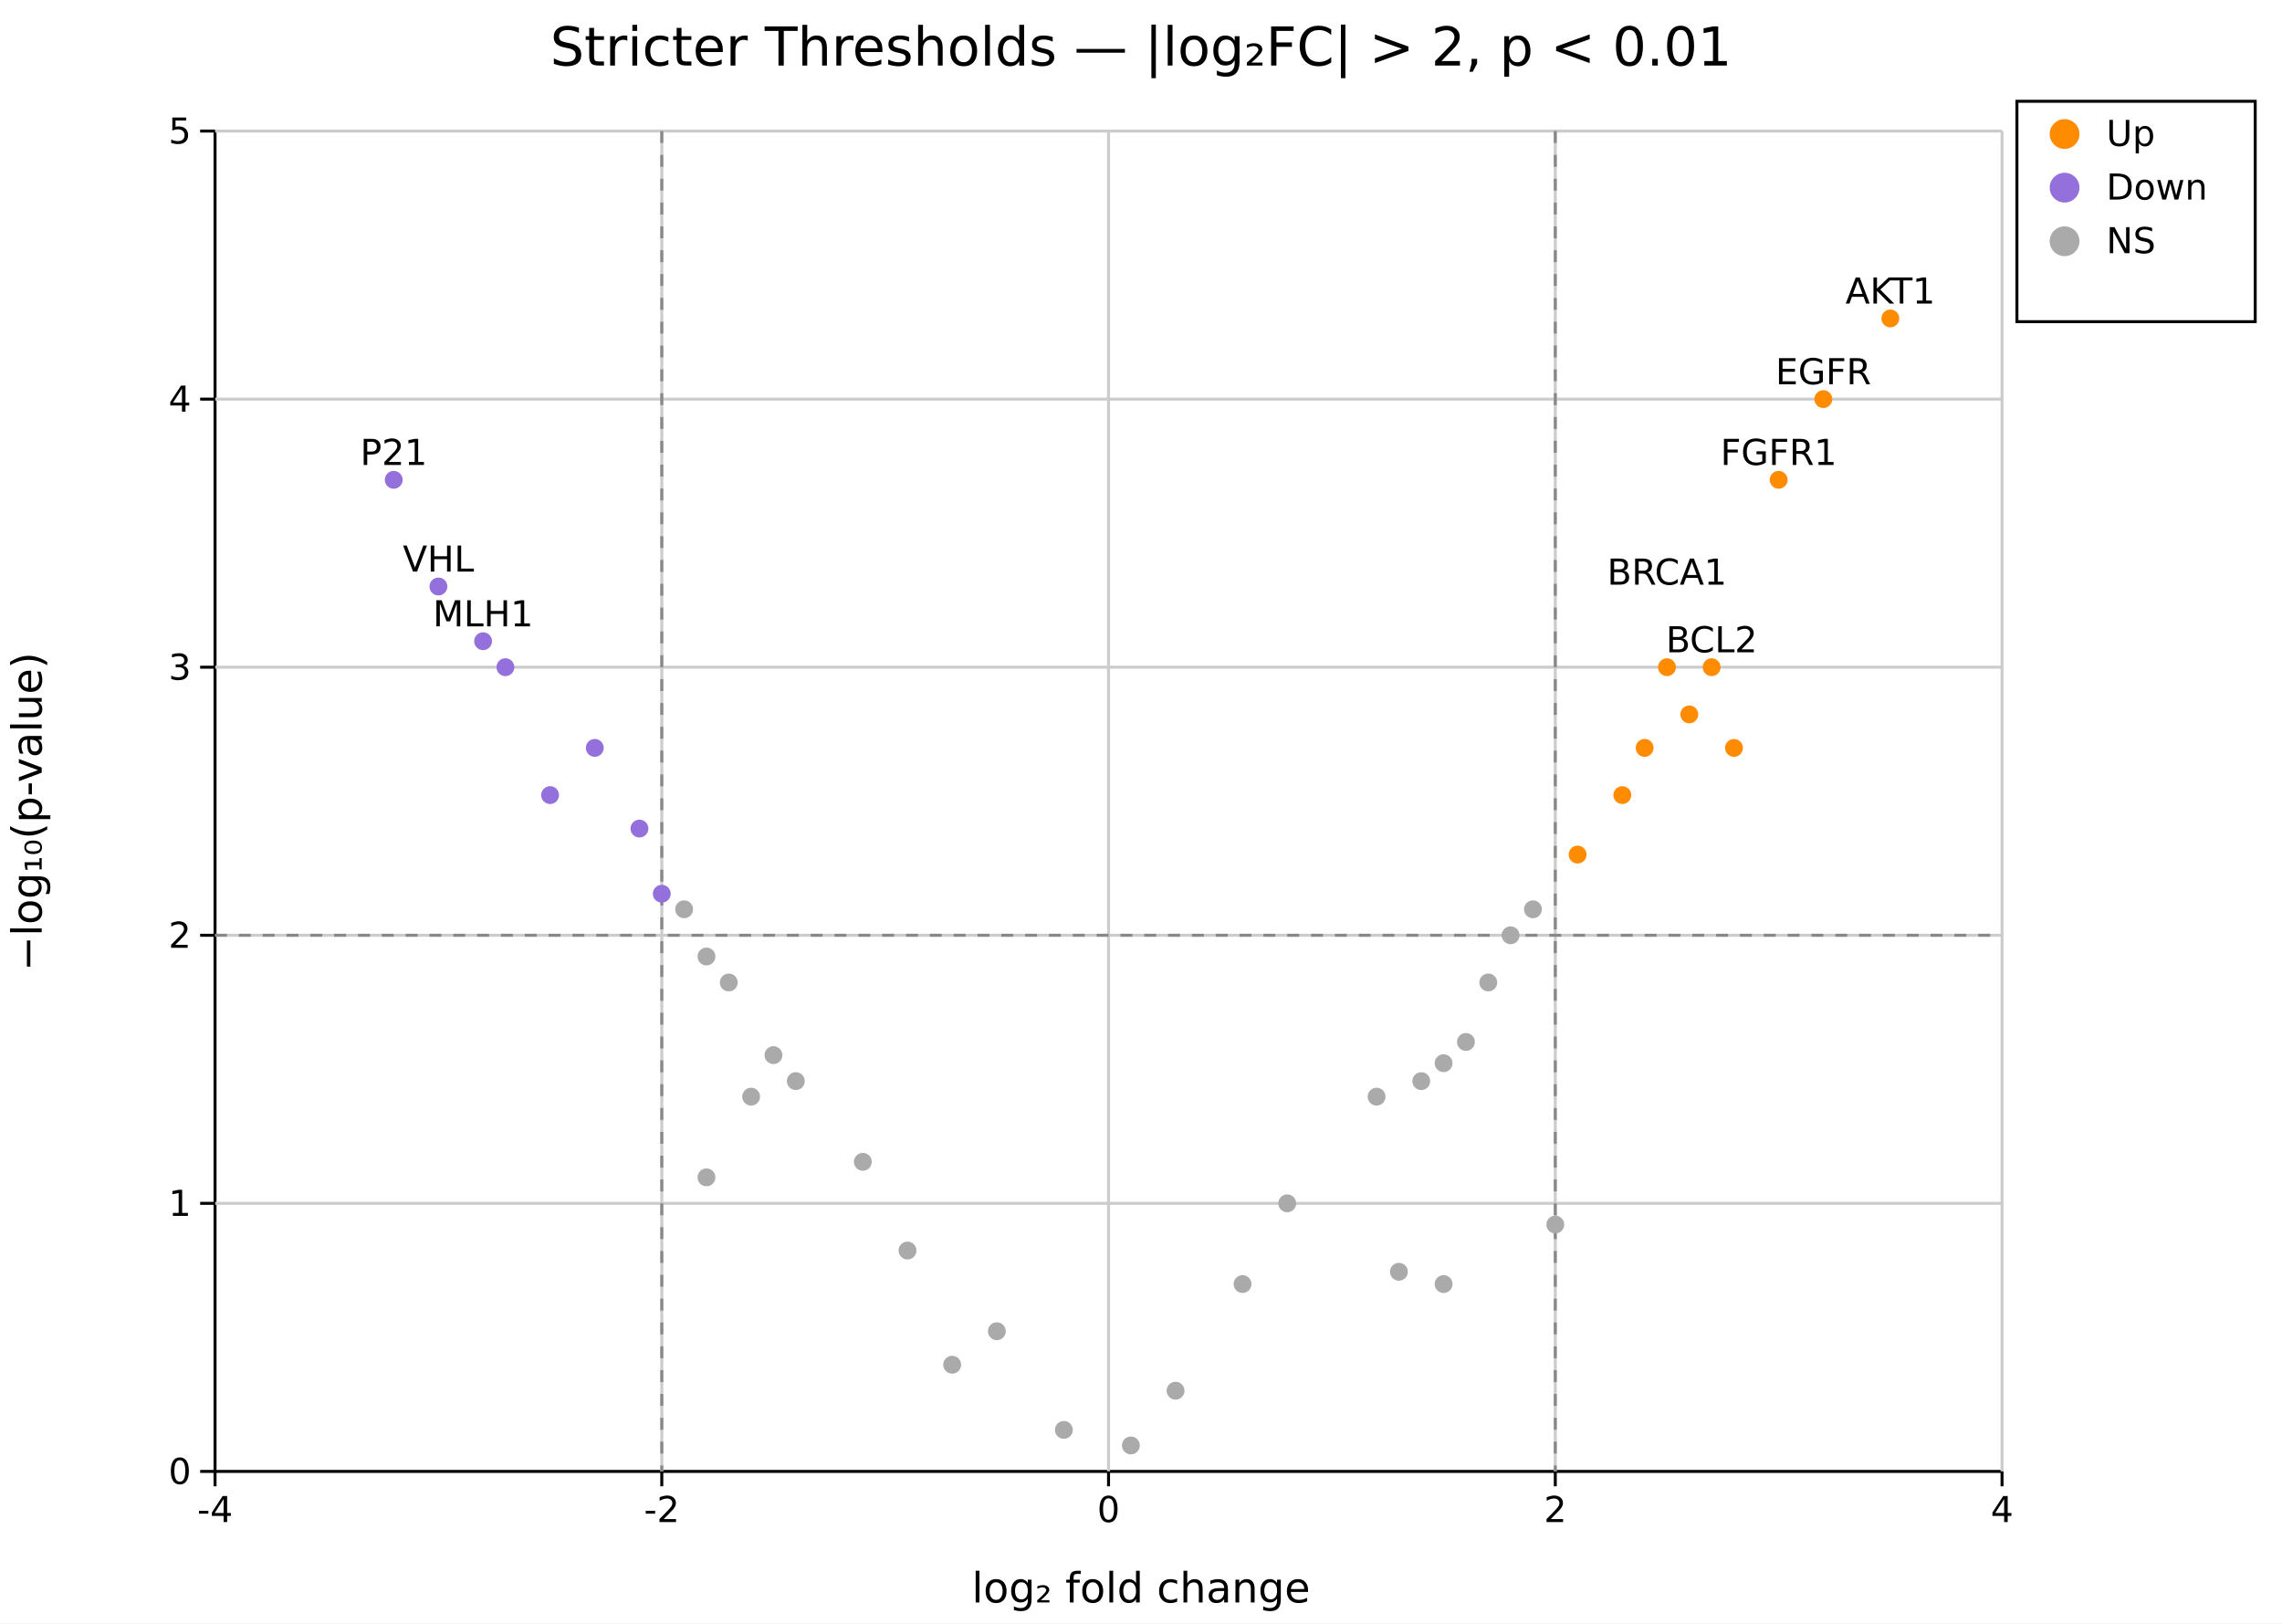
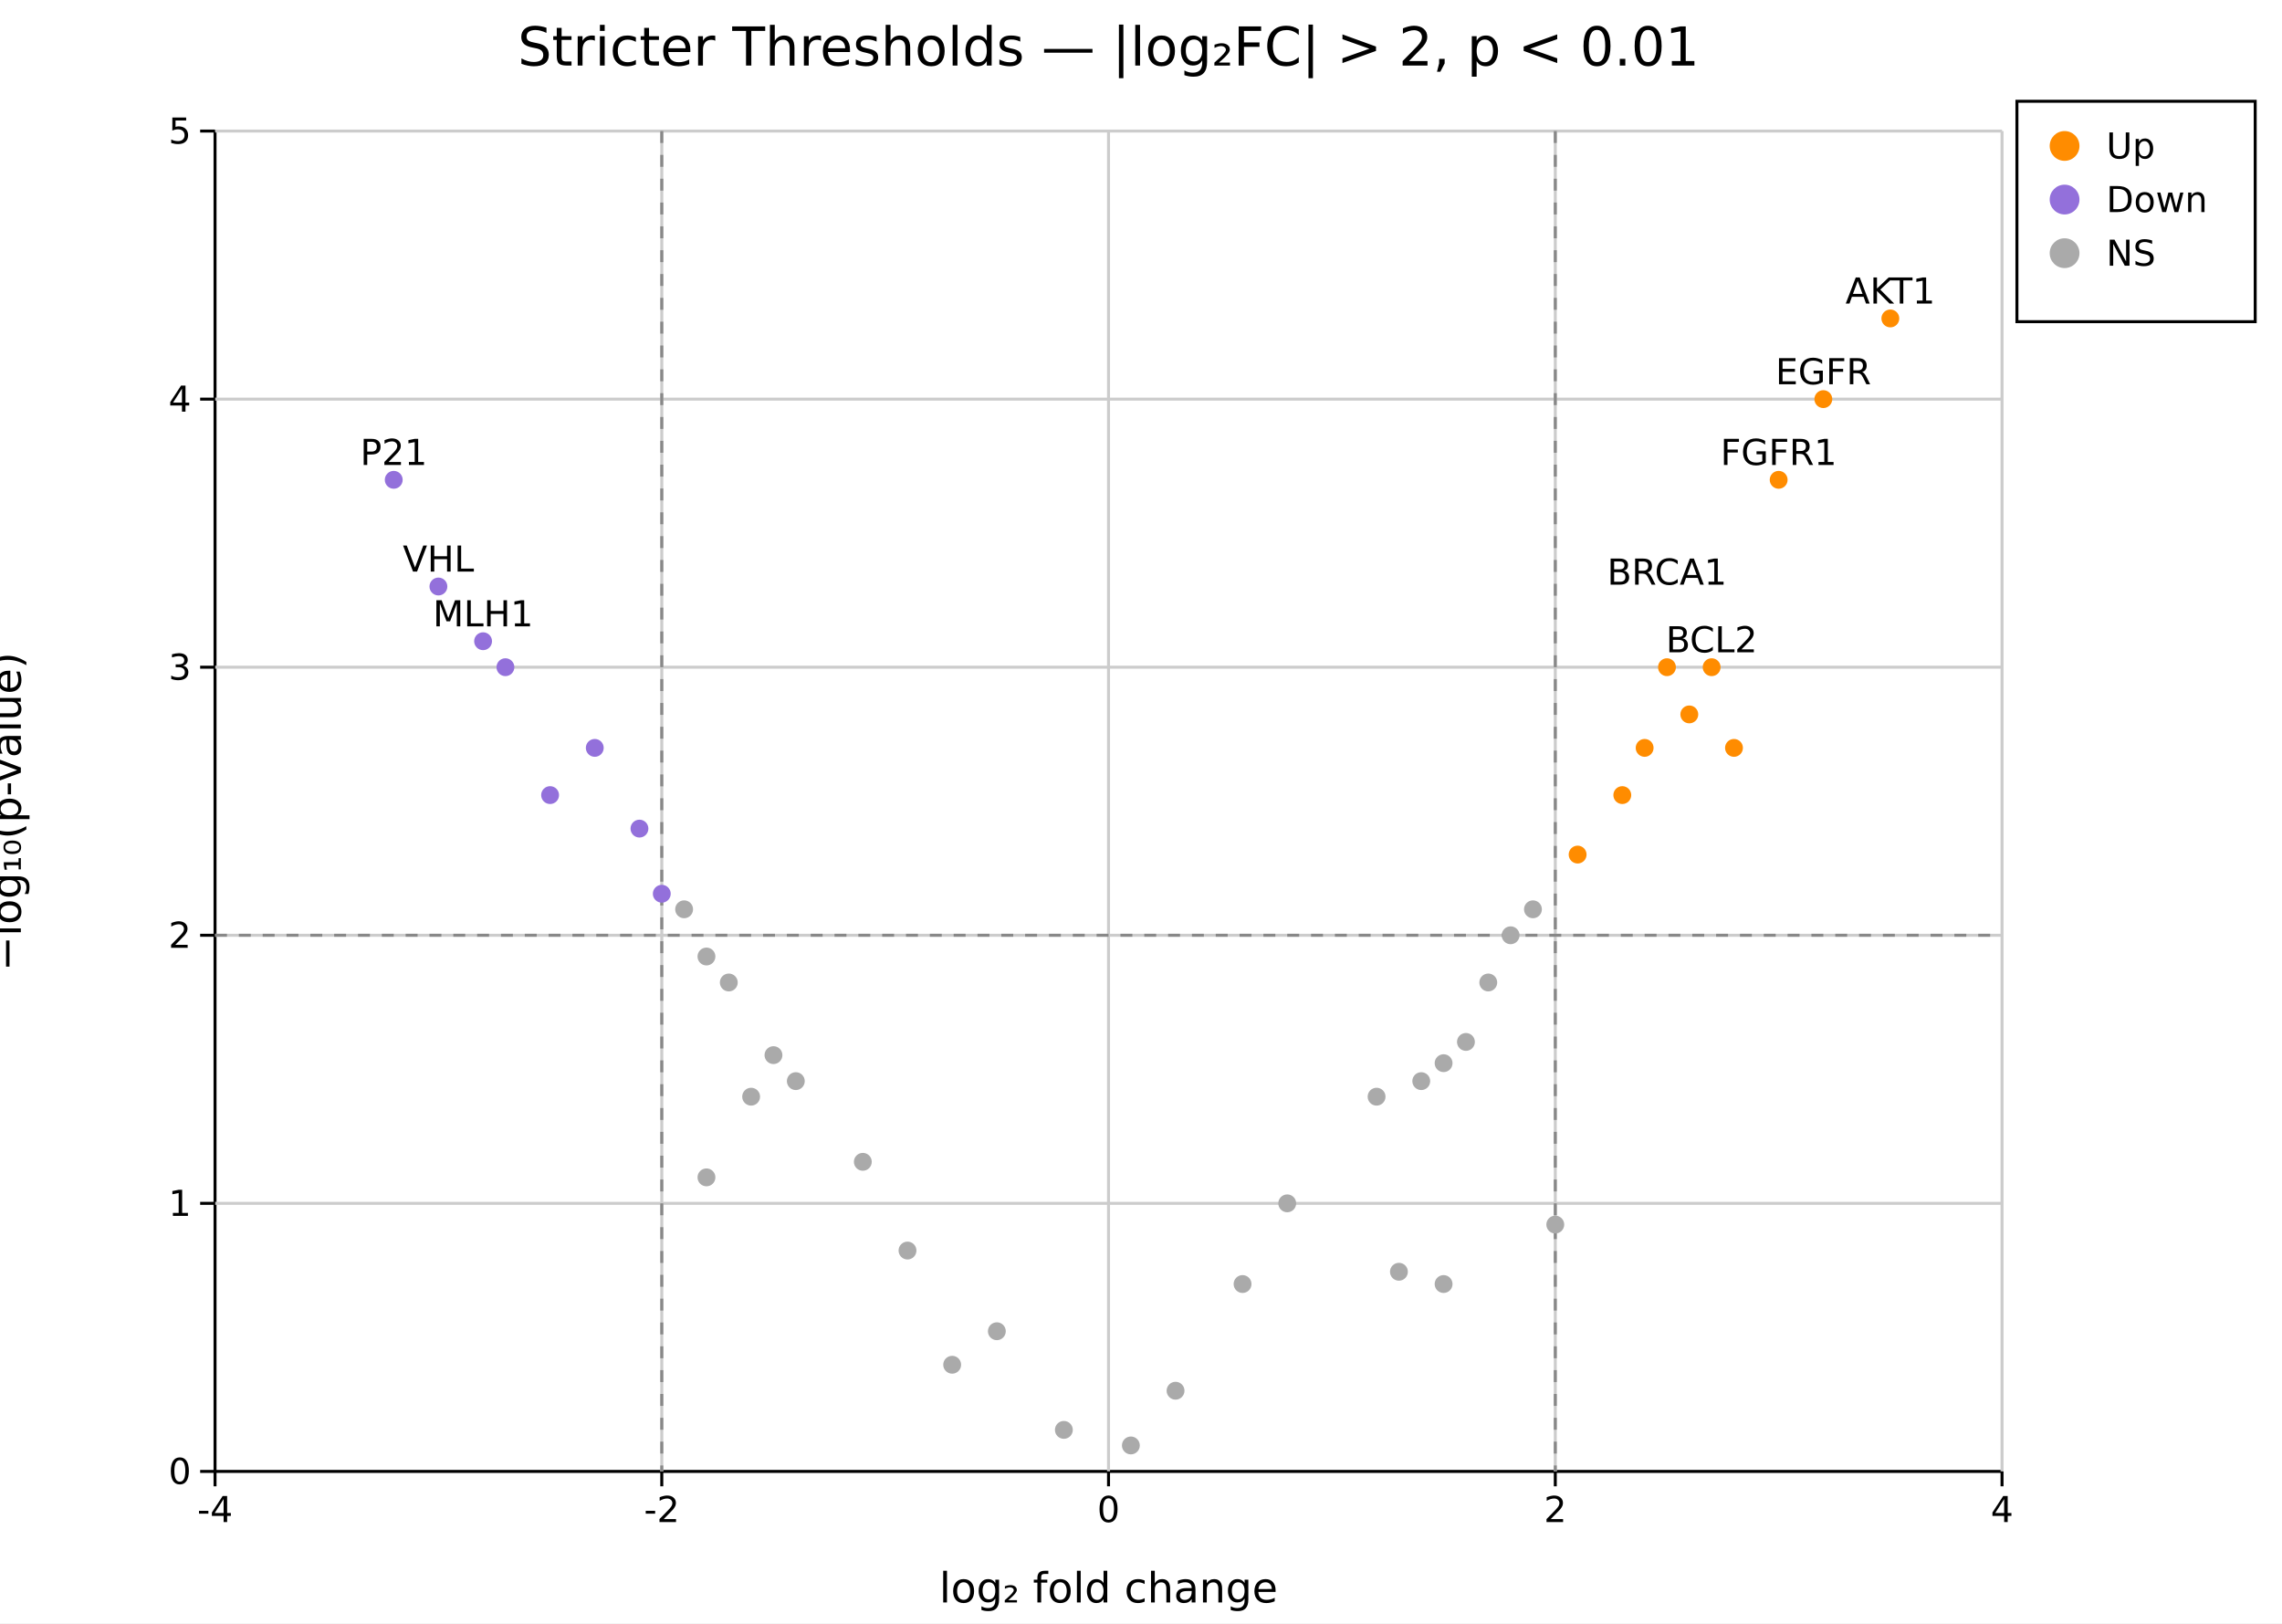
<svg xmlns="http://www.w3.org/2000/svg" width="766.2" height="545" font-family="DejaVu Sans, Liberation Sans, Arial, sans-serif" fill="black">
  <rect width="100%" height="100%" fill="white" />
-   <line x1="72.2" y1="494" x2="672.2" y2="494" stroke="black" stroke-width="1" />
-   <line x1="72.2" y1="44" x2="72.2" y2="494" stroke="black" stroke-width="1" />
-   <line x1="222.2" y1="44" x2="222.2" y2="494" stroke="#ccc" stroke-width="1" />
-   <line x1="372.2" y1="44" x2="372.2" y2="494" stroke="#ccc" stroke-width="1" />
-   <line x1="522.2" y1="44" x2="522.2" y2="494" stroke="#ccc" stroke-width="1" />
-   <line x1="672.2" y1="44" x2="672.2" y2="494" stroke="#ccc" stroke-width="1" />
-   <line x1="72.2" y1="404" x2="672.2" y2="404" stroke="#ccc" stroke-width="1" />
-   <line x1="72.2" y1="314" x2="672.2" y2="314" stroke="#ccc" stroke-width="1" />
-   <line x1="72.2" y1="224" x2="672.2" y2="224" stroke="#ccc" stroke-width="1" />
-   <line x1="72.2" y1="134" x2="672.2" y2="134" stroke="#ccc" stroke-width="1" />
-   <line x1="72.2" y1="44" x2="672.2" y2="44" stroke="#ccc" stroke-width="1" />
-   <line x1="72.2" y1="494" x2="72.2" y2="499" stroke="black" stroke-width="1" />
+   <line x1="72.2" y1="494" x2="672.2" y2="494" stroke="#000000" stroke-width="1" />
+   <line x1="72.2" y1="44" x2="72.2" y2="494" stroke="#000000" stroke-width="1" />
+   <line x1="222.2" y1="44" x2="222.2" y2="494" stroke="#cccccc" stroke-width="1" />
+   <line x1="372.2" y1="44" x2="372.2" y2="494" stroke="#cccccc" stroke-width="1" />
+   <line x1="522.2" y1="44" x2="522.2" y2="494" stroke="#cccccc" stroke-width="1" />
+   <line x1="672.2" y1="44" x2="672.2" y2="494" stroke="#cccccc" stroke-width="1" />
+   <line x1="72.2" y1="404" x2="672.2" y2="404" stroke="#cccccc" stroke-width="1" />
+   <line x1="72.2" y1="314" x2="672.2" y2="314" stroke="#cccccc" stroke-width="1" />
+   <line x1="72.2" y1="224" x2="672.2" y2="224" stroke="#cccccc" stroke-width="1" />
+   <line x1="72.2" y1="134" x2="672.2" y2="134" stroke="#cccccc" stroke-width="1" />
+   <line x1="72.2" y1="44" x2="672.2" y2="44" stroke="#cccccc" stroke-width="1" />
+   <line x1="72.2" y1="494" x2="72.2" y2="499" stroke="#000000" stroke-width="1" />
  <text x="72.2" y="511" font-size="12" text-anchor="middle">-4</text>
-   <line x1="222.2" y1="494" x2="222.2" y2="499" stroke="black" stroke-width="1" />
+   <line x1="222.2" y1="494" x2="222.2" y2="499" stroke="#000000" stroke-width="1" />
  <text x="222.2" y="511" font-size="12" text-anchor="middle">-2</text>
-   <line x1="372.2" y1="494" x2="372.2" y2="499" stroke="black" stroke-width="1" />
+   <line x1="372.2" y1="494" x2="372.2" y2="499" stroke="#000000" stroke-width="1" />
  <text x="372.2" y="511" font-size="12" text-anchor="middle">0</text>
-   <line x1="522.2" y1="494" x2="522.2" y2="499" stroke="black" stroke-width="1" />
+   <line x1="522.2" y1="494" x2="522.2" y2="499" stroke="#000000" stroke-width="1" />
  <text x="522.2" y="511" font-size="12" text-anchor="middle">2</text>
-   <line x1="672.2" y1="494" x2="672.2" y2="499" stroke="black" stroke-width="1" />
+   <line x1="672.2" y1="494" x2="672.2" y2="499" stroke="#000000" stroke-width="1" />
  <text x="672.2" y="511" font-size="12" text-anchor="middle">4</text>
-   <line x1="67.2" y1="494" x2="72.2" y2="494" stroke="black" stroke-width="1" />
+   <line x1="67.2" y1="494" x2="72.2" y2="494" stroke="#000000" stroke-width="1" />
  <text x="64.2" y="498.2" font-size="12" text-anchor="end">0</text>
-   <line x1="67.2" y1="404" x2="72.2" y2="404" stroke="black" stroke-width="1" />
+   <line x1="67.2" y1="404" x2="72.2" y2="404" stroke="#000000" stroke-width="1" />
  <text x="64.2" y="408.2" font-size="12" text-anchor="end">1</text>
-   <line x1="67.2" y1="314" x2="72.2" y2="314" stroke="black" stroke-width="1" />
+   <line x1="67.2" y1="314" x2="72.2" y2="314" stroke="#000000" stroke-width="1" />
  <text x="64.2" y="318.2" font-size="12" text-anchor="end">2</text>
-   <line x1="67.2" y1="224" x2="72.2" y2="224" stroke="black" stroke-width="1" />
+   <line x1="67.2" y1="224" x2="72.2" y2="224" stroke="#000000" stroke-width="1" />
  <text x="64.2" y="228.2" font-size="12" text-anchor="end">3</text>
-   <line x1="67.2" y1="134" x2="72.2" y2="134" stroke="black" stroke-width="1" />
+   <line x1="67.2" y1="134" x2="72.2" y2="134" stroke="#000000" stroke-width="1" />
  <text x="64.2" y="138.2" font-size="12" text-anchor="end">4</text>
-   <line x1="67.2" y1="44" x2="72.2" y2="44" stroke="black" stroke-width="1" />
+   <line x1="67.2" y1="44" x2="72.2" y2="44" stroke="#000000" stroke-width="1" />
  <text x="64.2" y="48.2" font-size="12" text-anchor="end">5</text>
-   <text x="383.1" y="538" font-size="14" text-anchor="middle">log₂ fold change</text>
-   <text x="14" y="272.5" font-size="14" text-anchor="middle" transform="rotate(-90,14,272.5)">−log₁₀(p-value)</text>
-   <text x="383.1" y="22" font-size="18" text-anchor="middle">Stricter Thresholds — |log₂FC| &gt; 2, p &lt; 0.01</text>
+   <text x="372.2" y="538" font-size="14" text-anchor="middle">log₂ fold change</text>
+   <text x="7" y="272.5" font-size="14" text-anchor="middle" transform="rotate(-90,7,272.5)">−log₁₀(p-value)</text>
+   <text x="372.2" y="22" font-size="18" text-anchor="middle">Stricter Thresholds — |log₂FC| &gt; 2, p &lt; 0.01</text>
  <line x1="72.2" y1="314" x2="672.2" y2="314" stroke="#888888" stroke-width="1" stroke-dasharray="4 4" />
  <line x1="222.2" y1="44" x2="222.2" y2="494" stroke="#888888" stroke-width="1" stroke-dasharray="4 4" />
  <line x1="522.2" y1="44" x2="522.2" y2="494" stroke="#888888" stroke-width="1" stroke-dasharray="4 4" />
  <circle cx="507.2" cy="314" r="3" fill="#aaaaaa" />
-   <circle cx="514.7" cy="305.278" r="3" fill="#aaaaaa" />
-   <circle cx="492.2" cy="349.815" r="3" fill="#aaaaaa" />
-   <circle cx="484.7" cy="356.941" r="3" fill="#aaaaaa" />
-   <circle cx="462.2" cy="368.185" r="3" fill="#aaaaaa" />
-   <circle cx="499.7" cy="329.848" r="3" fill="#aaaaaa" />
-   <circle cx="477.2" cy="362.966" r="3" fill="#aaaaaa" />
-   <circle cx="229.7" cy="305.278" r="3" fill="#aaaaaa" />
-   <circle cx="244.7" cy="329.848" r="3" fill="#aaaaaa" />
-   <circle cx="252.2" cy="368.185" r="3" fill="#aaaaaa" />
-   <circle cx="267.2" cy="362.966" r="3" fill="#aaaaaa" />
-   <circle cx="259.7" cy="354.244" r="3" fill="#aaaaaa" />
-   <circle cx="237.2" cy="321.126" r="3" fill="#aaaaaa" />
-   <circle cx="394.7" cy="466.907" r="3" fill="#aaaaaa" />
-   <circle cx="334.7" cy="446.941" r="3" fill="#aaaaaa" />
+   <circle cx="514.7" cy="305.28" r="3" fill="#aaaaaa" />
+   <circle cx="492.2" cy="349.81" r="3" fill="#aaaaaa" />
+   <circle cx="484.7" cy="356.94" r="3" fill="#aaaaaa" />
+   <circle cx="462.2" cy="368.19" r="3" fill="#aaaaaa" />
+   <circle cx="499.7" cy="329.85" r="3" fill="#aaaaaa" />
+   <circle cx="477.2" cy="362.97" r="3" fill="#aaaaaa" />
+   <circle cx="229.7" cy="305.28" r="3" fill="#aaaaaa" />
+   <circle cx="244.7" cy="329.85" r="3" fill="#aaaaaa" />
+   <circle cx="252.2" cy="368.19" r="3" fill="#aaaaaa" />
+   <circle cx="267.2" cy="362.97" r="3" fill="#aaaaaa" />
+   <circle cx="259.7" cy="354.24" r="3" fill="#aaaaaa" />
+   <circle cx="237.2" cy="321.13" r="3" fill="#aaaaaa" />
+   <circle cx="394.7" cy="466.91" r="3" fill="#aaaaaa" />
+   <circle cx="334.7" cy="446.94" r="3" fill="#aaaaaa" />
  <circle cx="432.2" cy="404" r="3" fill="#aaaaaa" />
-   <circle cx="357.2" cy="480.059" r="3" fill="#aaaaaa" />
-   <circle cx="417.2" cy="431.093" r="3" fill="#aaaaaa" />
-   <circle cx="304.7" cy="419.848" r="3" fill="#aaaaaa" />
-   <circle cx="379.7" cy="485.278" r="3" fill="#aaaaaa" />
-   <circle cx="319.7" cy="458.185" r="3" fill="#aaaaaa" />
-   <circle cx="484.7" cy="431.093" r="3" fill="#aaaaaa" />
-   <circle cx="289.7" cy="390.059" r="3" fill="#aaaaaa" />
-   <circle cx="522.2" cy="411.126" r="3" fill="#aaaaaa" />
-   <circle cx="237.2" cy="395.278" r="3" fill="#aaaaaa" />
-   <circle cx="469.7" cy="426.975" r="3" fill="#aaaaaa" />
-   <circle cx="132.2" cy="161.093" r="3" fill="mediumpurple" />
-   <circle cx="147.2" cy="196.907" r="3" fill="mediumpurple" />
-   <circle cx="184.7" cy="266.941" r="3" fill="mediumpurple" />
+   <circle cx="357.2" cy="480.06" r="3" fill="#aaaaaa" />
+   <circle cx="417.2" cy="431.09" r="3" fill="#aaaaaa" />
+   <circle cx="304.7" cy="419.85" r="3" fill="#aaaaaa" />
+   <circle cx="379.7" cy="485.28" r="3" fill="#aaaaaa" />
+   <circle cx="319.7" cy="458.19" r="3" fill="#aaaaaa" />
+   <circle cx="484.7" cy="431.09" r="3" fill="#aaaaaa" />
+   <circle cx="289.7" cy="390.06" r="3" fill="#aaaaaa" />
+   <circle cx="522.2" cy="411.13" r="3" fill="#aaaaaa" />
+   <circle cx="237.2" cy="395.28" r="3" fill="#aaaaaa" />
+   <circle cx="469.7" cy="426.97" r="3" fill="#aaaaaa" />
+   <circle cx="132.2" cy="161.09" r="3" fill="mediumpurple" />
+   <circle cx="147.2" cy="196.91" r="3" fill="mediumpurple" />
+   <circle cx="184.7" cy="266.94" r="3" fill="mediumpurple" />
  <circle cx="169.7" cy="224" r="3" fill="mediumpurple" />
-   <circle cx="199.7" cy="251.093" r="3" fill="mediumpurple" />
-   <circle cx="222.2" cy="300.059" r="3" fill="mediumpurple" />
-   <circle cx="214.7" cy="278.185" r="3" fill="mediumpurple" />
-   <circle cx="162.2" cy="215.278" r="3" fill="mediumpurple" />
-   <circle cx="634.7" cy="106.907" r="3" fill="darkorange" />
-   <circle cx="612.2" cy="134" r="3" fill="darkorange" />
-   <circle cx="582.2" cy="251.093" r="3" fill="darkorange" />
-   <circle cx="559.7" cy="224" r="3" fill="darkorange" />
-   <circle cx="574.7" cy="224" r="3" fill="darkorange" />
-   <circle cx="544.7" cy="266.941" r="3" fill="darkorange" />
-   <circle cx="529.7" cy="286.907" r="3" fill="darkorange" />
-   <circle cx="552.2" cy="251.093" r="3" fill="darkorange" />
-   <circle cx="597.2" cy="161.093" r="3" fill="darkorange" />
-   <circle cx="567.2" cy="239.848" r="3" fill="darkorange" />
-   <text x="132.2" y="156.093" font-size="12" text-anchor="middle">P21</text>
-   <text x="147.2" y="191.907" font-size="12" text-anchor="middle">VHL</text>
-   <text x="162.2" y="210.278" font-size="12" text-anchor="middle">MLH1</text>
-   <text x="559.7" y="196.278" font-size="12" text-anchor="middle">BRCA1</text>
+   <circle cx="199.7" cy="251.09" r="3" fill="mediumpurple" />
+   <circle cx="222.2" cy="300.06" r="3" fill="mediumpurple" />
+   <circle cx="214.7" cy="278.19" r="3" fill="mediumpurple" />
+   <circle cx="162.2" cy="215.28" r="3" fill="mediumpurple" />
+   <circle cx="634.7" cy="106.91" r="3" fill="#ff8c00" />
+   <circle cx="612.2" cy="134" r="3" fill="#ff8c00" />
+   <circle cx="582.2" cy="251.09" r="3" fill="#ff8c00" />
+   <circle cx="559.7" cy="224" r="3" fill="#ff8c00" />
+   <circle cx="574.7" cy="224" r="3" fill="#ff8c00" />
+   <circle cx="544.7" cy="266.94" r="3" fill="#ff8c00" />
+   <circle cx="529.7" cy="286.91" r="3" fill="#ff8c00" />
+   <circle cx="552.2" cy="251.09" r="3" fill="#ff8c00" />
+   <circle cx="597.2" cy="161.09" r="3" fill="#ff8c00" />
+   <circle cx="567.2" cy="239.85" r="3" fill="#ff8c00" />
+   <text x="132.2" y="156.09" font-size="12" text-anchor="middle">P21</text>
+   <text x="147.2" y="191.91" font-size="12" text-anchor="middle">VHL</text>
+   <text x="162.2" y="210.28" font-size="12" text-anchor="middle">MLH1</text>
+   <text x="559.7" y="196.28" font-size="12" text-anchor="middle">BRCA1</text>
  <text x="574.7" y="219" font-size="12" text-anchor="middle">BCL2</text>
-   <text x="597.2" y="156.093" font-size="12" text-anchor="middle">FGFR1</text>
+   <text x="597.2" y="156.09" font-size="12" text-anchor="middle">FGFR1</text>
  <text x="612.2" y="129" font-size="12" text-anchor="middle">EGFR</text>
-   <text x="634.7" y="101.907" font-size="12" text-anchor="middle">AKT1</text>
-   <rect x="677.2" y="34" width="80" height="74" fill="white" />
-   <rect x="677.2" y="34" width="80" height="74" fill="none" stroke="black" stroke-width="1" />
-   <text x="707.2" y="49" font-size="12" text-anchor="start">Up</text>
-   <circle cx="693.2" cy="45" r="5" fill="darkorange" />
-   <text x="707.2" y="67" font-size="12" text-anchor="start">Down</text>
-   <circle cx="693.2" cy="63" r="5" fill="mediumpurple" />
-   <text x="707.2" y="85" font-size="12" text-anchor="start">NS</text>
-   <circle cx="693.2" cy="81" r="5" fill="#aaaaaa" />
+   <text x="634.7" y="101.91" font-size="12" text-anchor="middle">AKT1</text>
+   <rect x="677.2" y="34" width="80" height="74" fill="#ffffff" />
+   <rect x="677.2" y="34" width="80" height="74" fill="none" stroke="#000000" stroke-width="1" />
+   <text x="707.2" y="53.2" font-size="12" text-anchor="start">Up</text>
+   <circle cx="693.2" cy="49" r="5" fill="#ff8c00" />
+   <text x="707.2" y="71.2" font-size="12" text-anchor="start">Down</text>
+   <circle cx="693.2" cy="67" r="5" fill="mediumpurple" />
+   <text x="707.2" y="89.2" font-size="12" text-anchor="start">NS</text>
+   <circle cx="693.2" cy="85" r="5" fill="#aaaaaa" />
</svg>
